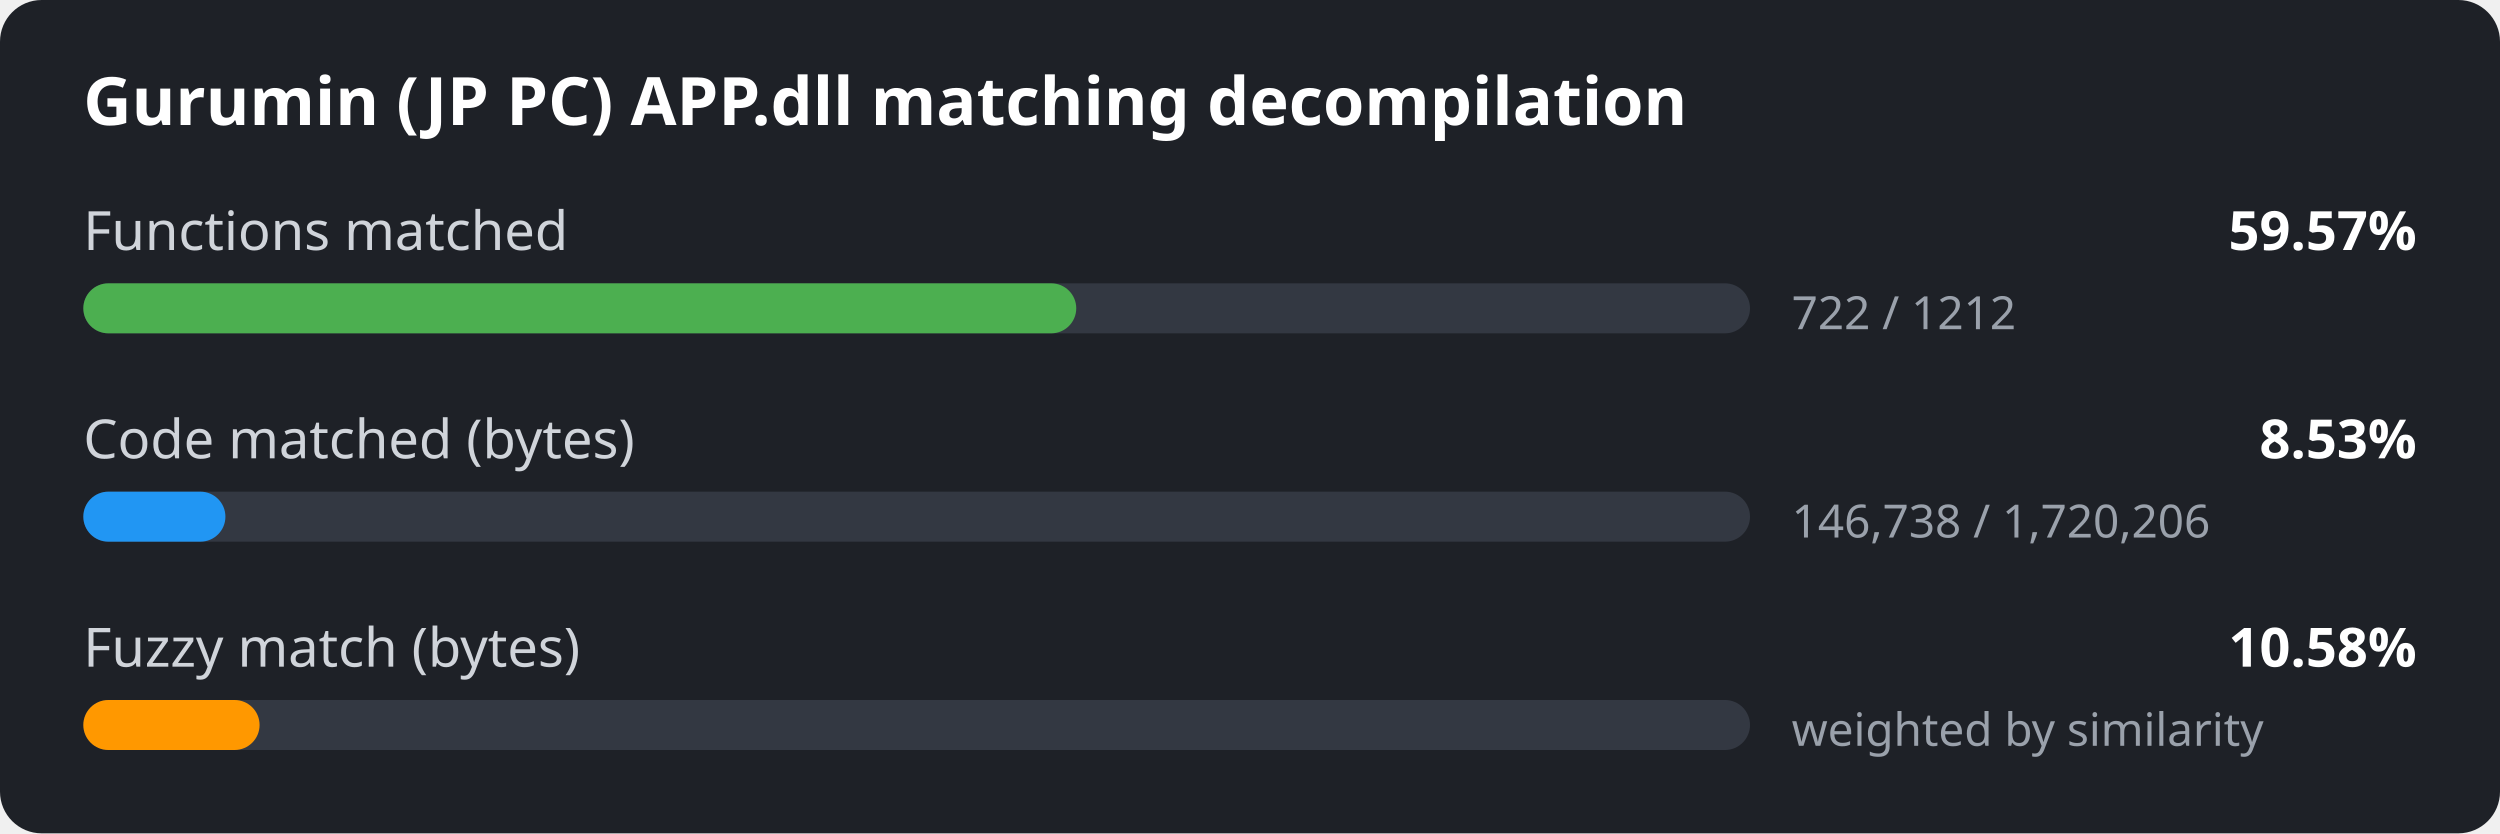
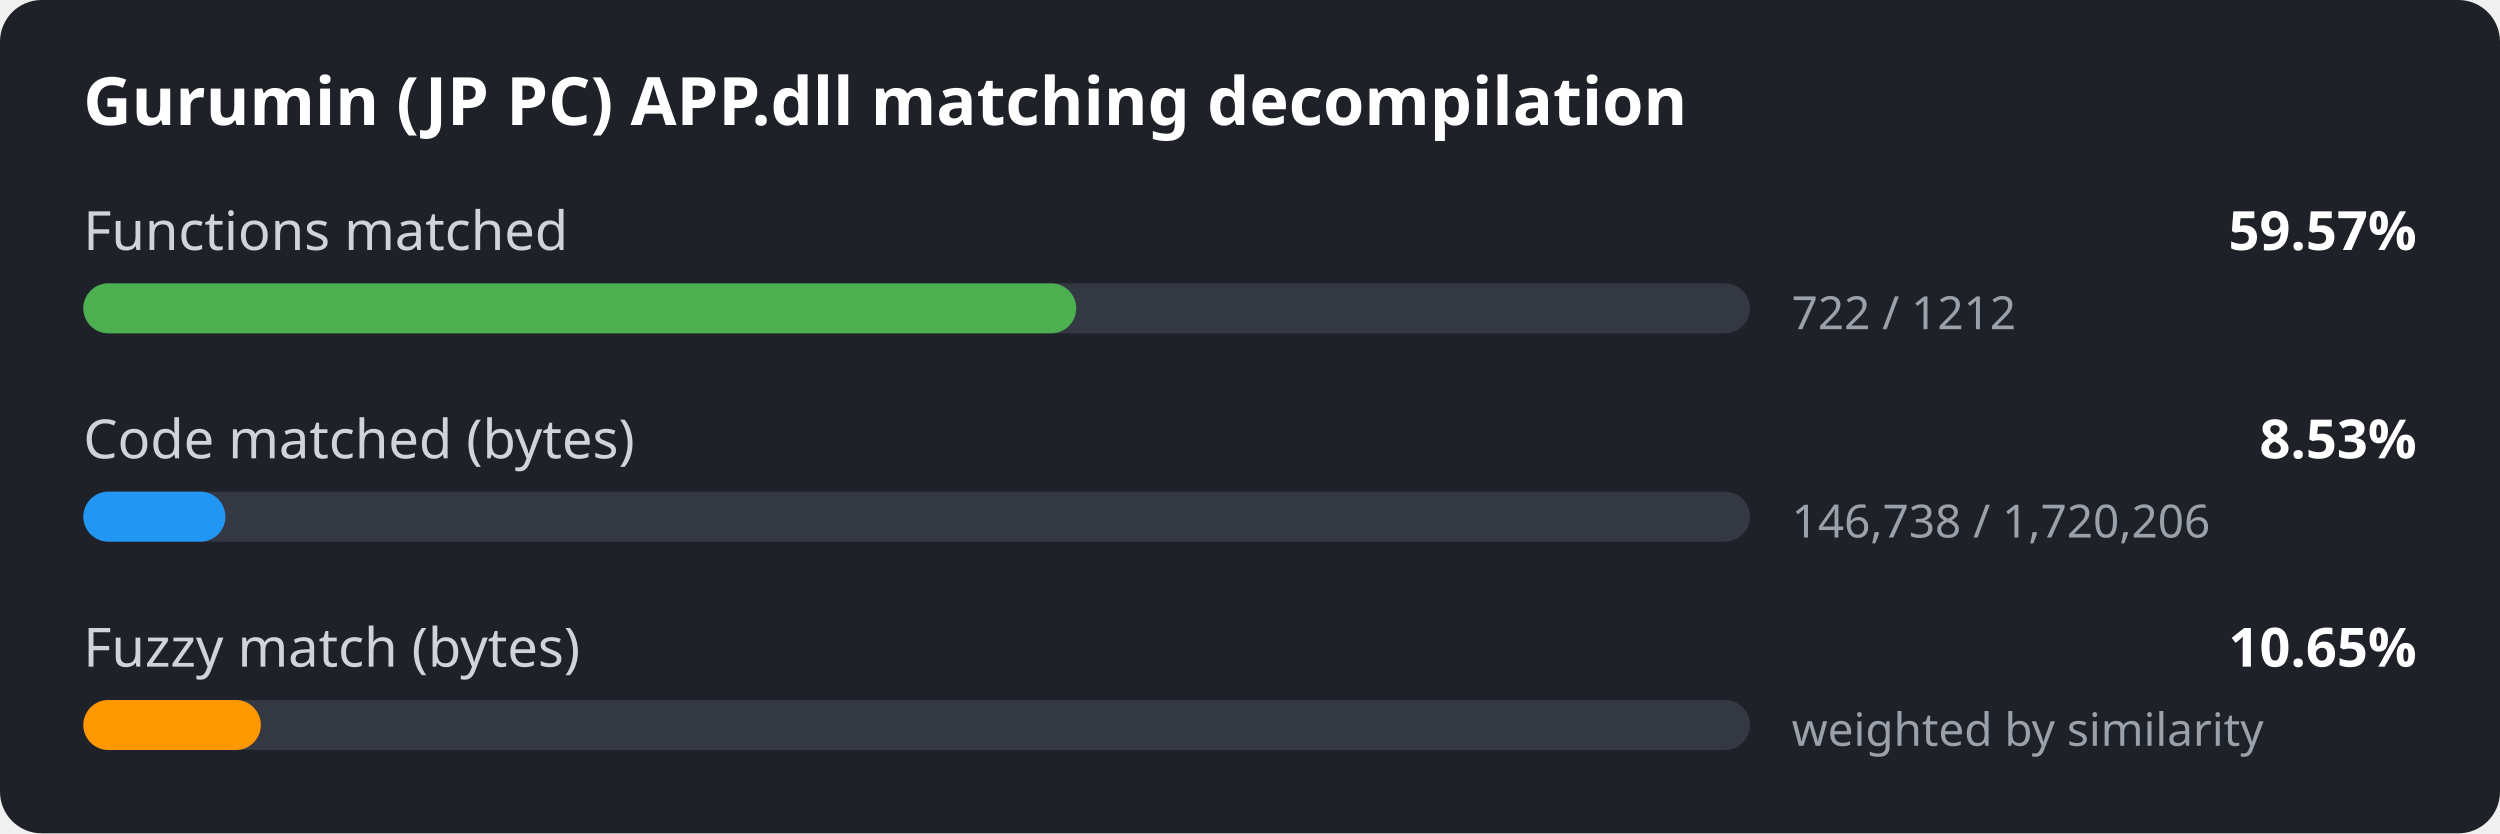
<svg xmlns="http://www.w3.org/2000/svg" width="600" height="200" viewBox="0 0 600 200">
  <style>
.bg { fill: #1e2127; }
.title { font: 600 16px sans-serif; fill: #ffffff; }
.label { font: 13px sans-serif; fill: #d0d4da; }
.value { font: 600 13px sans-serif; fill: #ffffff; }
.detail { font: 11px sans-serif; fill: #9aa1ab; }
.track { fill: #333842; }
</style>
  <rect width="600" height="200" rx="10" class="bg" />
  <text x="20" y="30" class="title">Gurumin (JP PC) APP.dll matching decompilation</text>
  <text x="20" y="60" class="label">Functions matched</text>
  <text x="580" y="60" class="value" text-anchor="end">59.57%</text>
  <rect x="20" y="68" width="400" height="12" rx="6" class="track" />
  <rect x="20" y="68" width="238.3" height="12" rx="6" fill="#4caf50" />
  <text x="430" y="79" class="detail">722 / 1212</text>
  <text x="20" y="110" class="label">Code matched (bytes)</text>
  <text x="580" y="110" class="value" text-anchor="end">8.53%</text>
  <rect x="20" y="118" width="400" height="12" rx="6" class="track" />
  <rect x="20" y="118" width="34.1" height="12" rx="6" fill="#2196f3" />
  <text x="430" y="129" class="detail">146,738 / 1,720,206</text>
  <text x="20" y="160" class="label">Fuzzy match (bytes)</text>
-   <text x="580" y="160" class="value" text-anchor="end">10.58%</text>
+   <text x="580" y="160" class="value" text-anchor="end">10.65%</text>
  <rect x="20" y="168" width="400" height="12" rx="6" class="track" />
-   <rect x="20" y="168" width="42.3" height="12" rx="6" fill="#ff9800" />
+   <rect x="20" y="168" width="42.6" height="12" rx="6" fill="#ff9800" />
  <text x="430" y="179" class="detail">weighted by similarity</text>
</svg>
